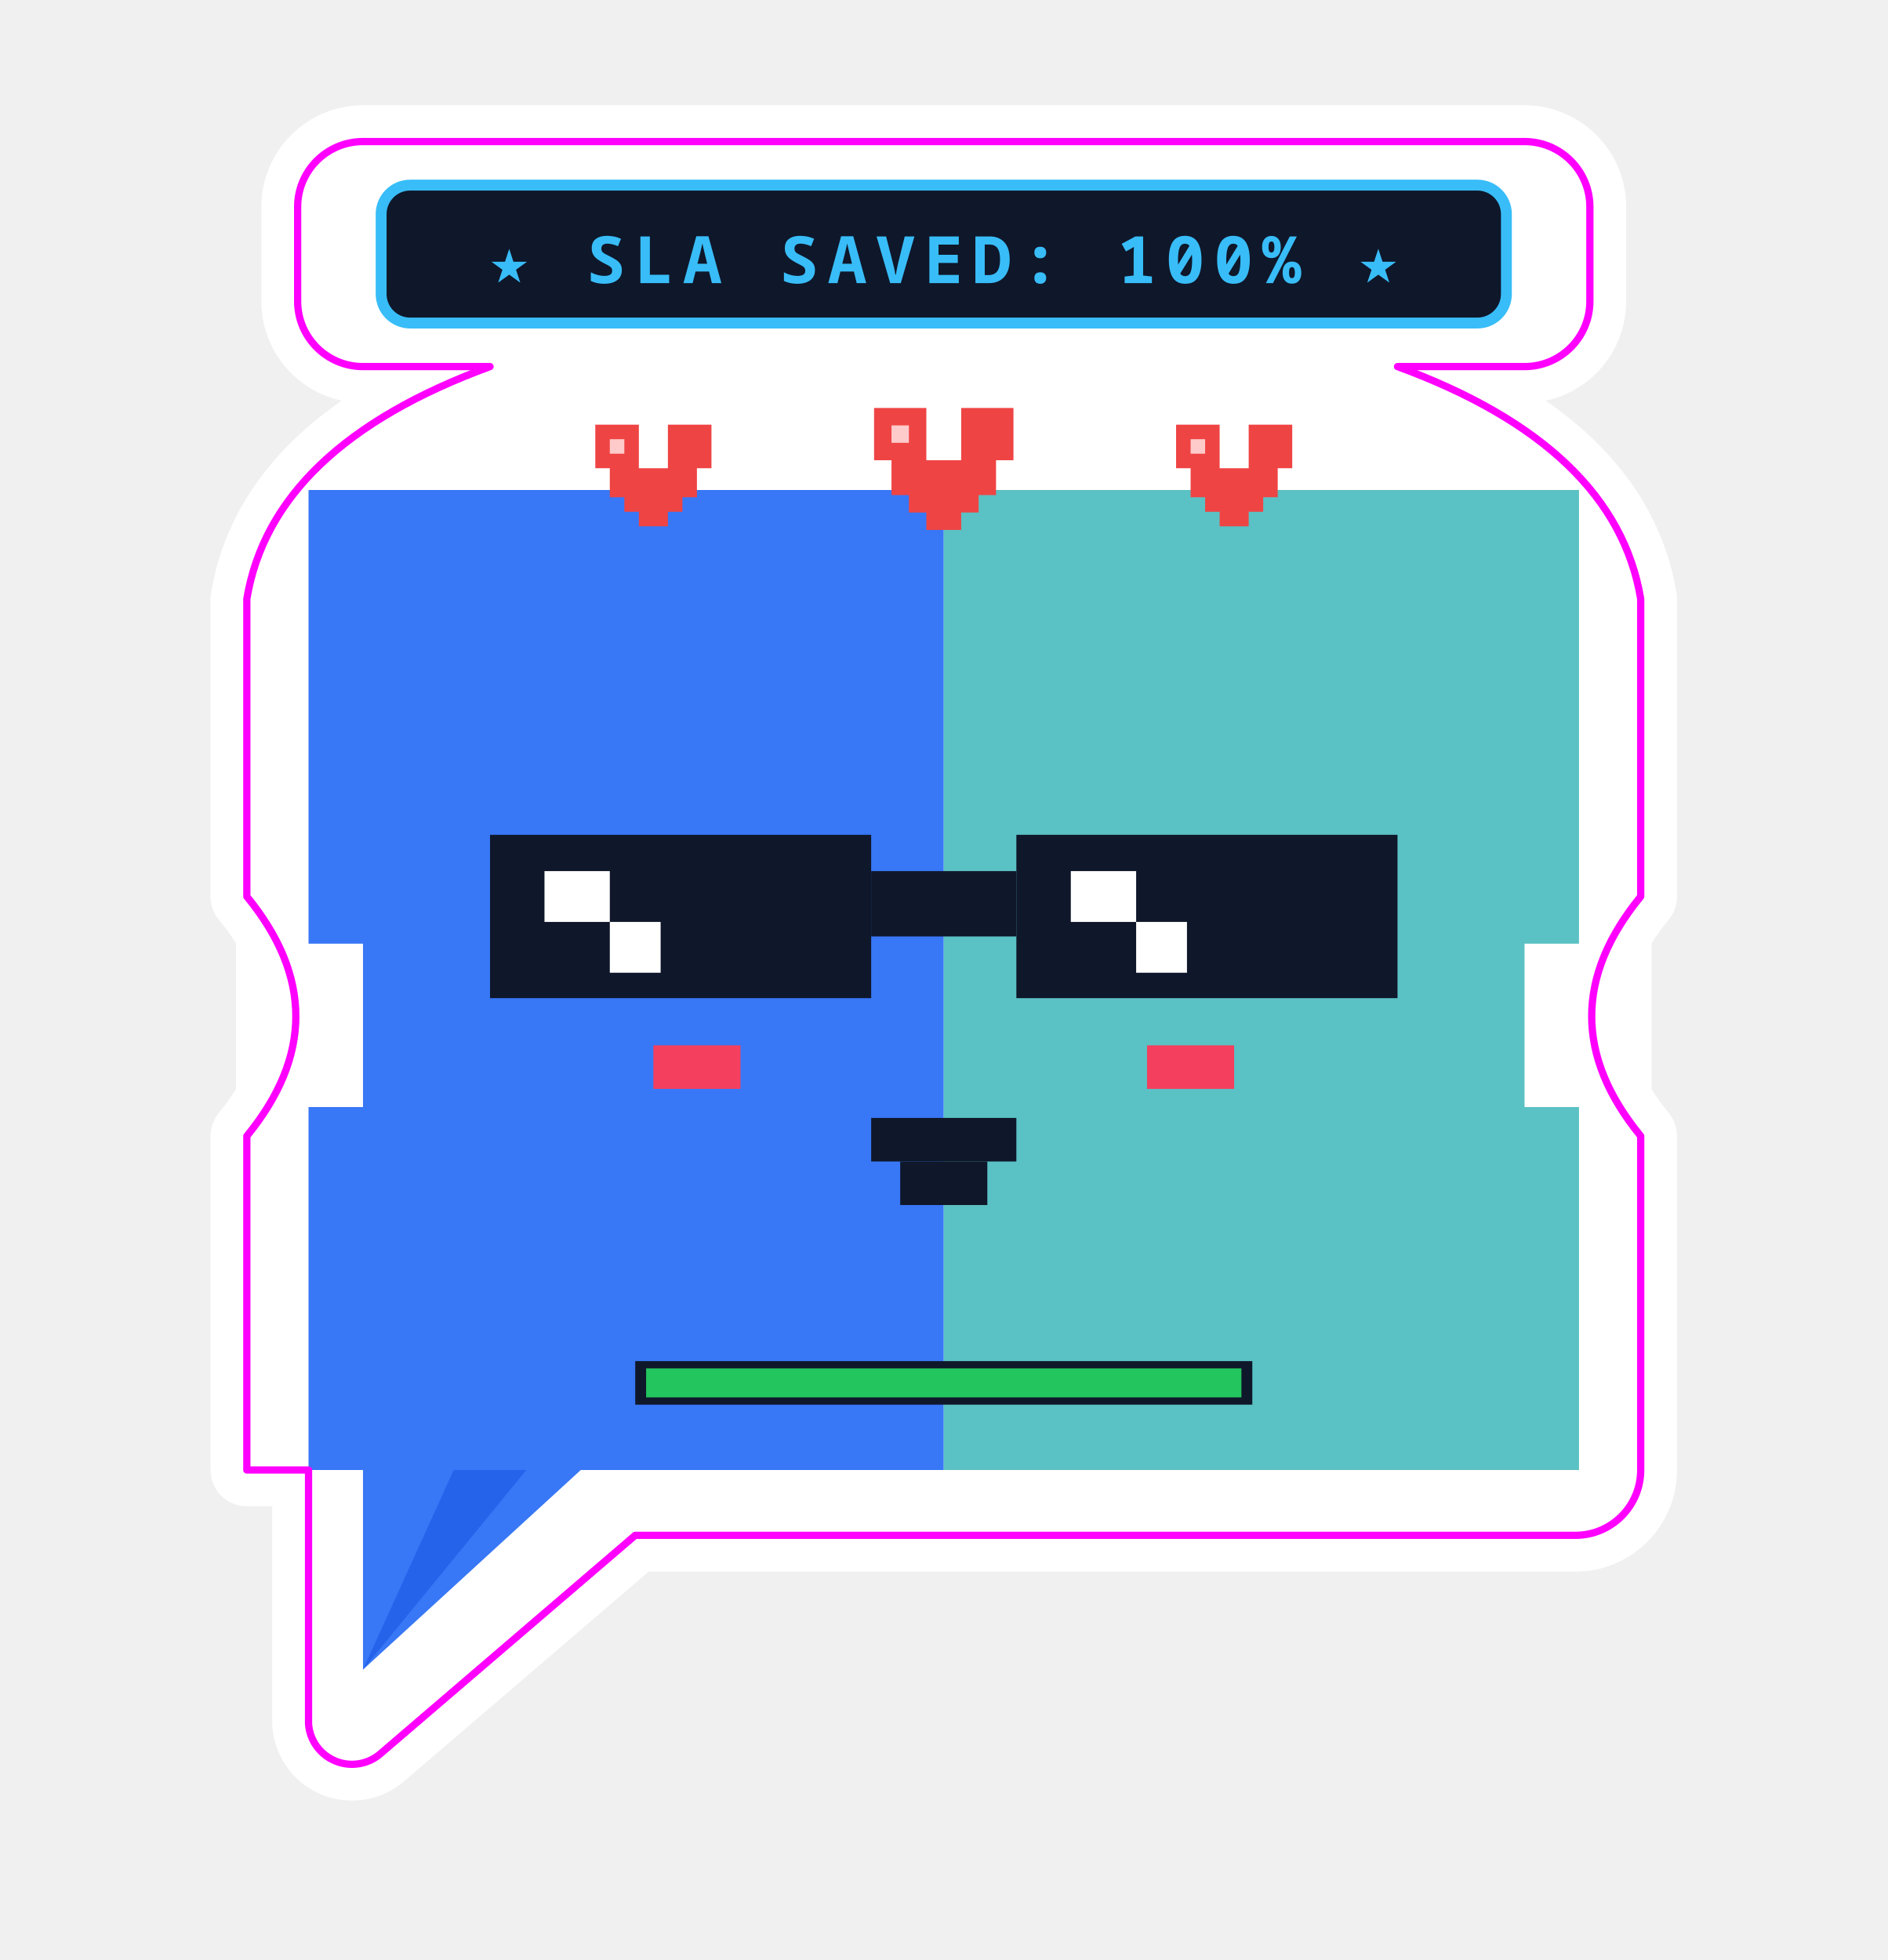
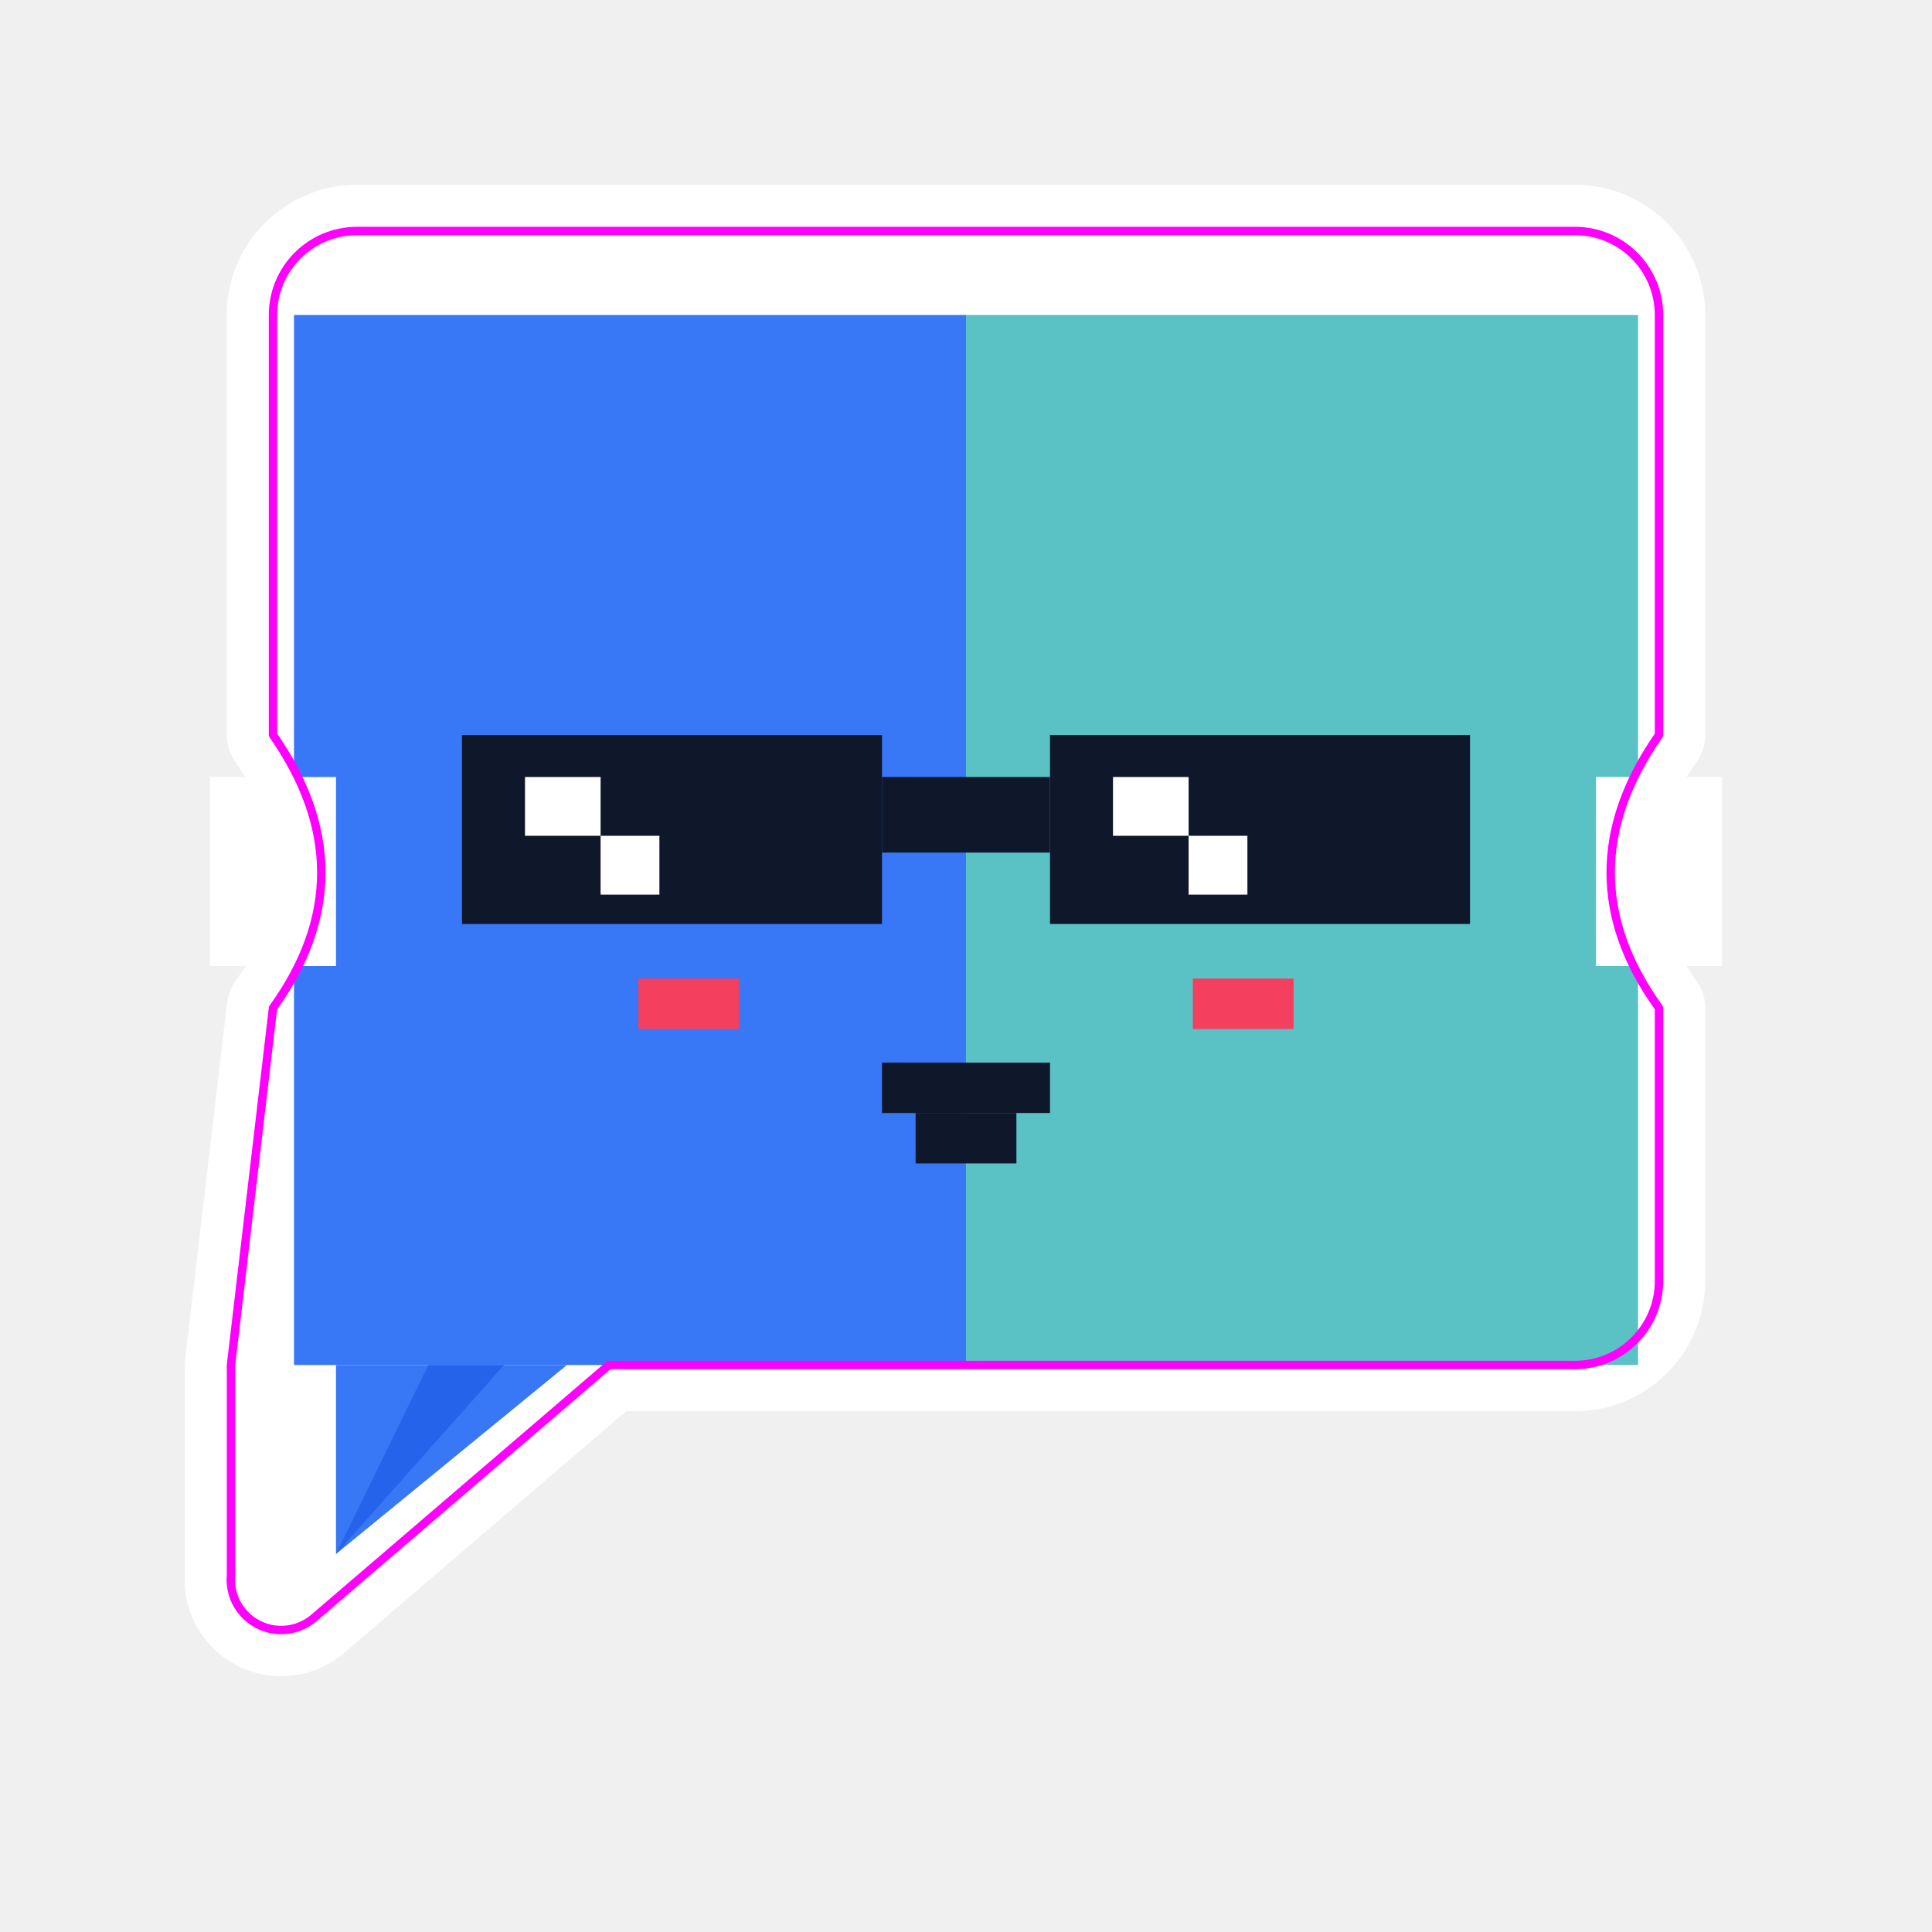
- <svg xmlns="http://www.w3.org/2000/svg" viewBox="0 0 520 540" width="520" height="540">
-   <g id="Artwork" transform="translate(260, 295)">
-     <path id="WhiteBorder" d="   M -160 -256   L 160 -256   A 18 18 0 0 1 178 -238   L 178 -212   A 18 18 0 0 1 160 -194   L 125 -194   Q 185 -172, 192 -130   L 192 -48   Q 165 -15, 192 18   L 192 110   A 18 18 0 0 1 174 128   L -85 128   L -155 188   A 12 12 0 0 1 -175 180   L -175 110   L -192 110   L -192 18   Q -165 -15, -192 -48   L -192 -130   Q -185 -172, -125 -194   L -160 -194   A 18 18 0 0 1 -178 -212   L -178 -238   A 18 18 0 0 1 -160 -256   Z " fill="#FFFFFF" stroke="#FFFFFF" stroke-width="20" stroke-linejoin="round" stroke-linecap="round" />
-     <g transform="translate(0, -225)">
-       <rect x="-155" y="-19" width="310" height="38" rx="8" fill="#0F172A" stroke="#38BDF8" stroke-width="3" />
-       <text x="0" y="8" font-family="'Noto Sans Mono', monospace" font-size="18" font-weight="900" letter-spacing="2.5" fill="#38BDF8" text-anchor="middle">★ SLA SAVED: 100% ★</text>
-     </g>
-     <rect x="-175" y="-160" width="175" height="270" fill="#3877F6" />
-     <rect x="0" y="-160" width="175" height="270" fill="#5AC1C4" />
-     <rect x="-195" y="-35" width="35" height="45" fill="#FFFFFF" />
-     <rect x="160" y="-35" width="35" height="45" fill="#FFFFFF" />
-     <polygon points="-160,110 -160,165 -100,110" fill="#3877F6" />
-     <polygon points="-135,110 -160,165 -115,110" fill="#2563EB" />
-     <g transform="translate(-80, -170) scale(4.0)">
-       <path d="M -4 -2 H -1 V 1 H -4 Z M 1 -2 H 4 V 1 H 1 Z M -3 1 H 3 V 3 H -3 Z M -2 3 H 2 V 4 H -2 Z M -1 4 H 1 V 5 H -1 Z" fill="#EF4444" />
-       <rect x="-3" y="-1" width="1" height="1" fill="#FECACA" />
-     </g>
-     <g transform="translate(0, -173) scale(4.8)">
-       <path d="M -4 -2 H -1 V 1 H -4 Z M 1 -2 H 4 V 1 H 1 Z M -3 1 H 3 V 3 H -3 Z M -2 3 H 2 V 4 H -2 Z M -1 4 H 1 V 5 H -1 Z" fill="#EF4444" />
-       <rect x="-3" y="-1" width="1" height="1" fill="#FECACA" />
-     </g>
-     <g transform="translate(80, -170) scale(4.0)">
-       <path d="M -4 -2 H -1 V 1 H -4 Z M 1 -2 H 4 V 1 H 1 Z M -3 1 H 3 V 3 H -3 Z M -2 3 H 2 V 4 H -2 Z M -1 4 H 1 V 5 H -1 Z" fill="#EF4444" />
-       <rect x="-3" y="-1" width="1" height="1" fill="#FECACA" />
-     </g>
-     <g transform="translate(0, -45)">
-       <rect x="-125" y="-20" width="105" height="45" fill="#0F172A" />
-       <rect x="20" y="-20" width="105" height="45" fill="#0F172A" />
+ <svg xmlns="http://www.w3.org/2000/svg" viewBox="0 0 460 460" width="460" height="460">
+   <g id="Artwork" transform="translate(230, 220)">
+     <path id="WhiteBorder" d="   M -145 -165   L 145 -165   A 20 20 0 0 1 165 -145   L 165 -45   Q 142 -12, 165 20   L 165 85   A 20 20 0 0 1 145 105   L -85 105   L -155 165   A 12 12 0 0 1 -175 155   L -175 105   L -165 20   Q -142 -12, -165 -45   L -165 -145   A 20 20 0 0 1 -145 -165   Z " fill="#FFFFFF" stroke="#FFFFFF" stroke-width="22" stroke-linejoin="round" stroke-linecap="round" />
+     <rect x="-160" y="-145" width="160" height="250" fill="#3877F6" />
+     <rect x="0" y="-145" width="160" height="250" fill="#5AC1C4" />
+     <rect x="-180" y="-35" width="30" height="45" fill="#FFFFFF" />
+     <rect x="150" y="-35" width="30" height="45" fill="#FFFFFF" />
+     <polygon points="-150,105 -150,150 -95,105" fill="#3877F6" />
+     <polygon points="-128,105 -150,150 -110,105" fill="#2563EB" />
+     <g transform="translate(0, -25)">
+       <rect x="-120" y="-20" width="100" height="45" fill="#0F172A" />
+       <rect x="20" y="-20" width="100" height="45" fill="#0F172A" />
      <rect x="-20" y="-10" width="40" height="18" fill="#0F172A" />
-       <rect x="-110" y="-10" width="18" height="14" fill="#FFFFFF" />
-       <rect x="-92" y="4" width="14" height="14" fill="#FFFFFF" />
+       <rect x="-105" y="-10" width="18" height="14" fill="#FFFFFF" />
+       <rect x="-87" y="4" width="14" height="14" fill="#FFFFFF" />
      <rect x="35" y="-10" width="18" height="14" fill="#FFFFFF" />
      <rect x="53" y="4" width="14" height="14" fill="#FFFFFF" />
      <rect x="-20" y="58" width="40" height="12" fill="#0F172A" />
      <rect x="-12" y="70" width="24" height="12" fill="#0F172A" />
-       <rect x="-80" y="38" width="24" height="12" fill="#F43F5E" />
-       <rect x="56" y="38" width="24" height="12" fill="#F43F5E" />
-     </g>
-     <g transform="translate(0, 80)">
-       <rect x="-85" y="0" width="170" height="12" fill="#0F172A" />
-       <rect x="-82" y="2" width="164" height="8" fill="#22C55E" />
+       <rect x="-78" y="38" width="24" height="12" fill="#F43F5E" />
+       <rect x="54" y="38" width="24" height="12" fill="#F43F5E" />
    </g>
  </g>
-   <g id="CutContour" transform="translate(260, 295)">
-     <path d="   M -160 -256   L 160 -256   A 18 18 0 0 1 178 -238   L 178 -212   A 18 18 0 0 1 160 -194   L 125 -194   Q 185 -172, 192 -130   L 192 -48   Q 165 -15, 192 18   L 192 110   A 18 18 0 0 1 174 128   L -85 128   L -155 188   A 12 12 0 0 1 -175 180   L -175 110   L -192 110   L -192 18   Q -165 -15, -192 -48   L -192 -130   Q -185 -172, -125 -194   L -160 -194   A 18 18 0 0 1 -178 -212   L -178 -238   A 18 18 0 0 1 -160 -256   Z " fill="none" stroke="#FF00FF" stroke-width="2" stroke-linejoin="round" stroke-linecap="round" />
+   <g id="CutContour" transform="translate(230, 220)">
+     <path d="   M -145 -165   L 145 -165   A 20 20 0 0 1 165 -145   L 165 -45   Q 142 -12, 165 20   L 165 85   A 20 20 0 0 1 145 105   L -85 105   L -155 165   A 12 12 0 0 1 -175 155   L -175 105   L -165 20   Q -142 -12, -165 -45   L -165 -145   A 20 20 0 0 1 -145 -165   Z " fill="none" stroke="#FF00FF" stroke-width="2" stroke-linejoin="round" stroke-linecap="round" />
  </g>
</svg>
